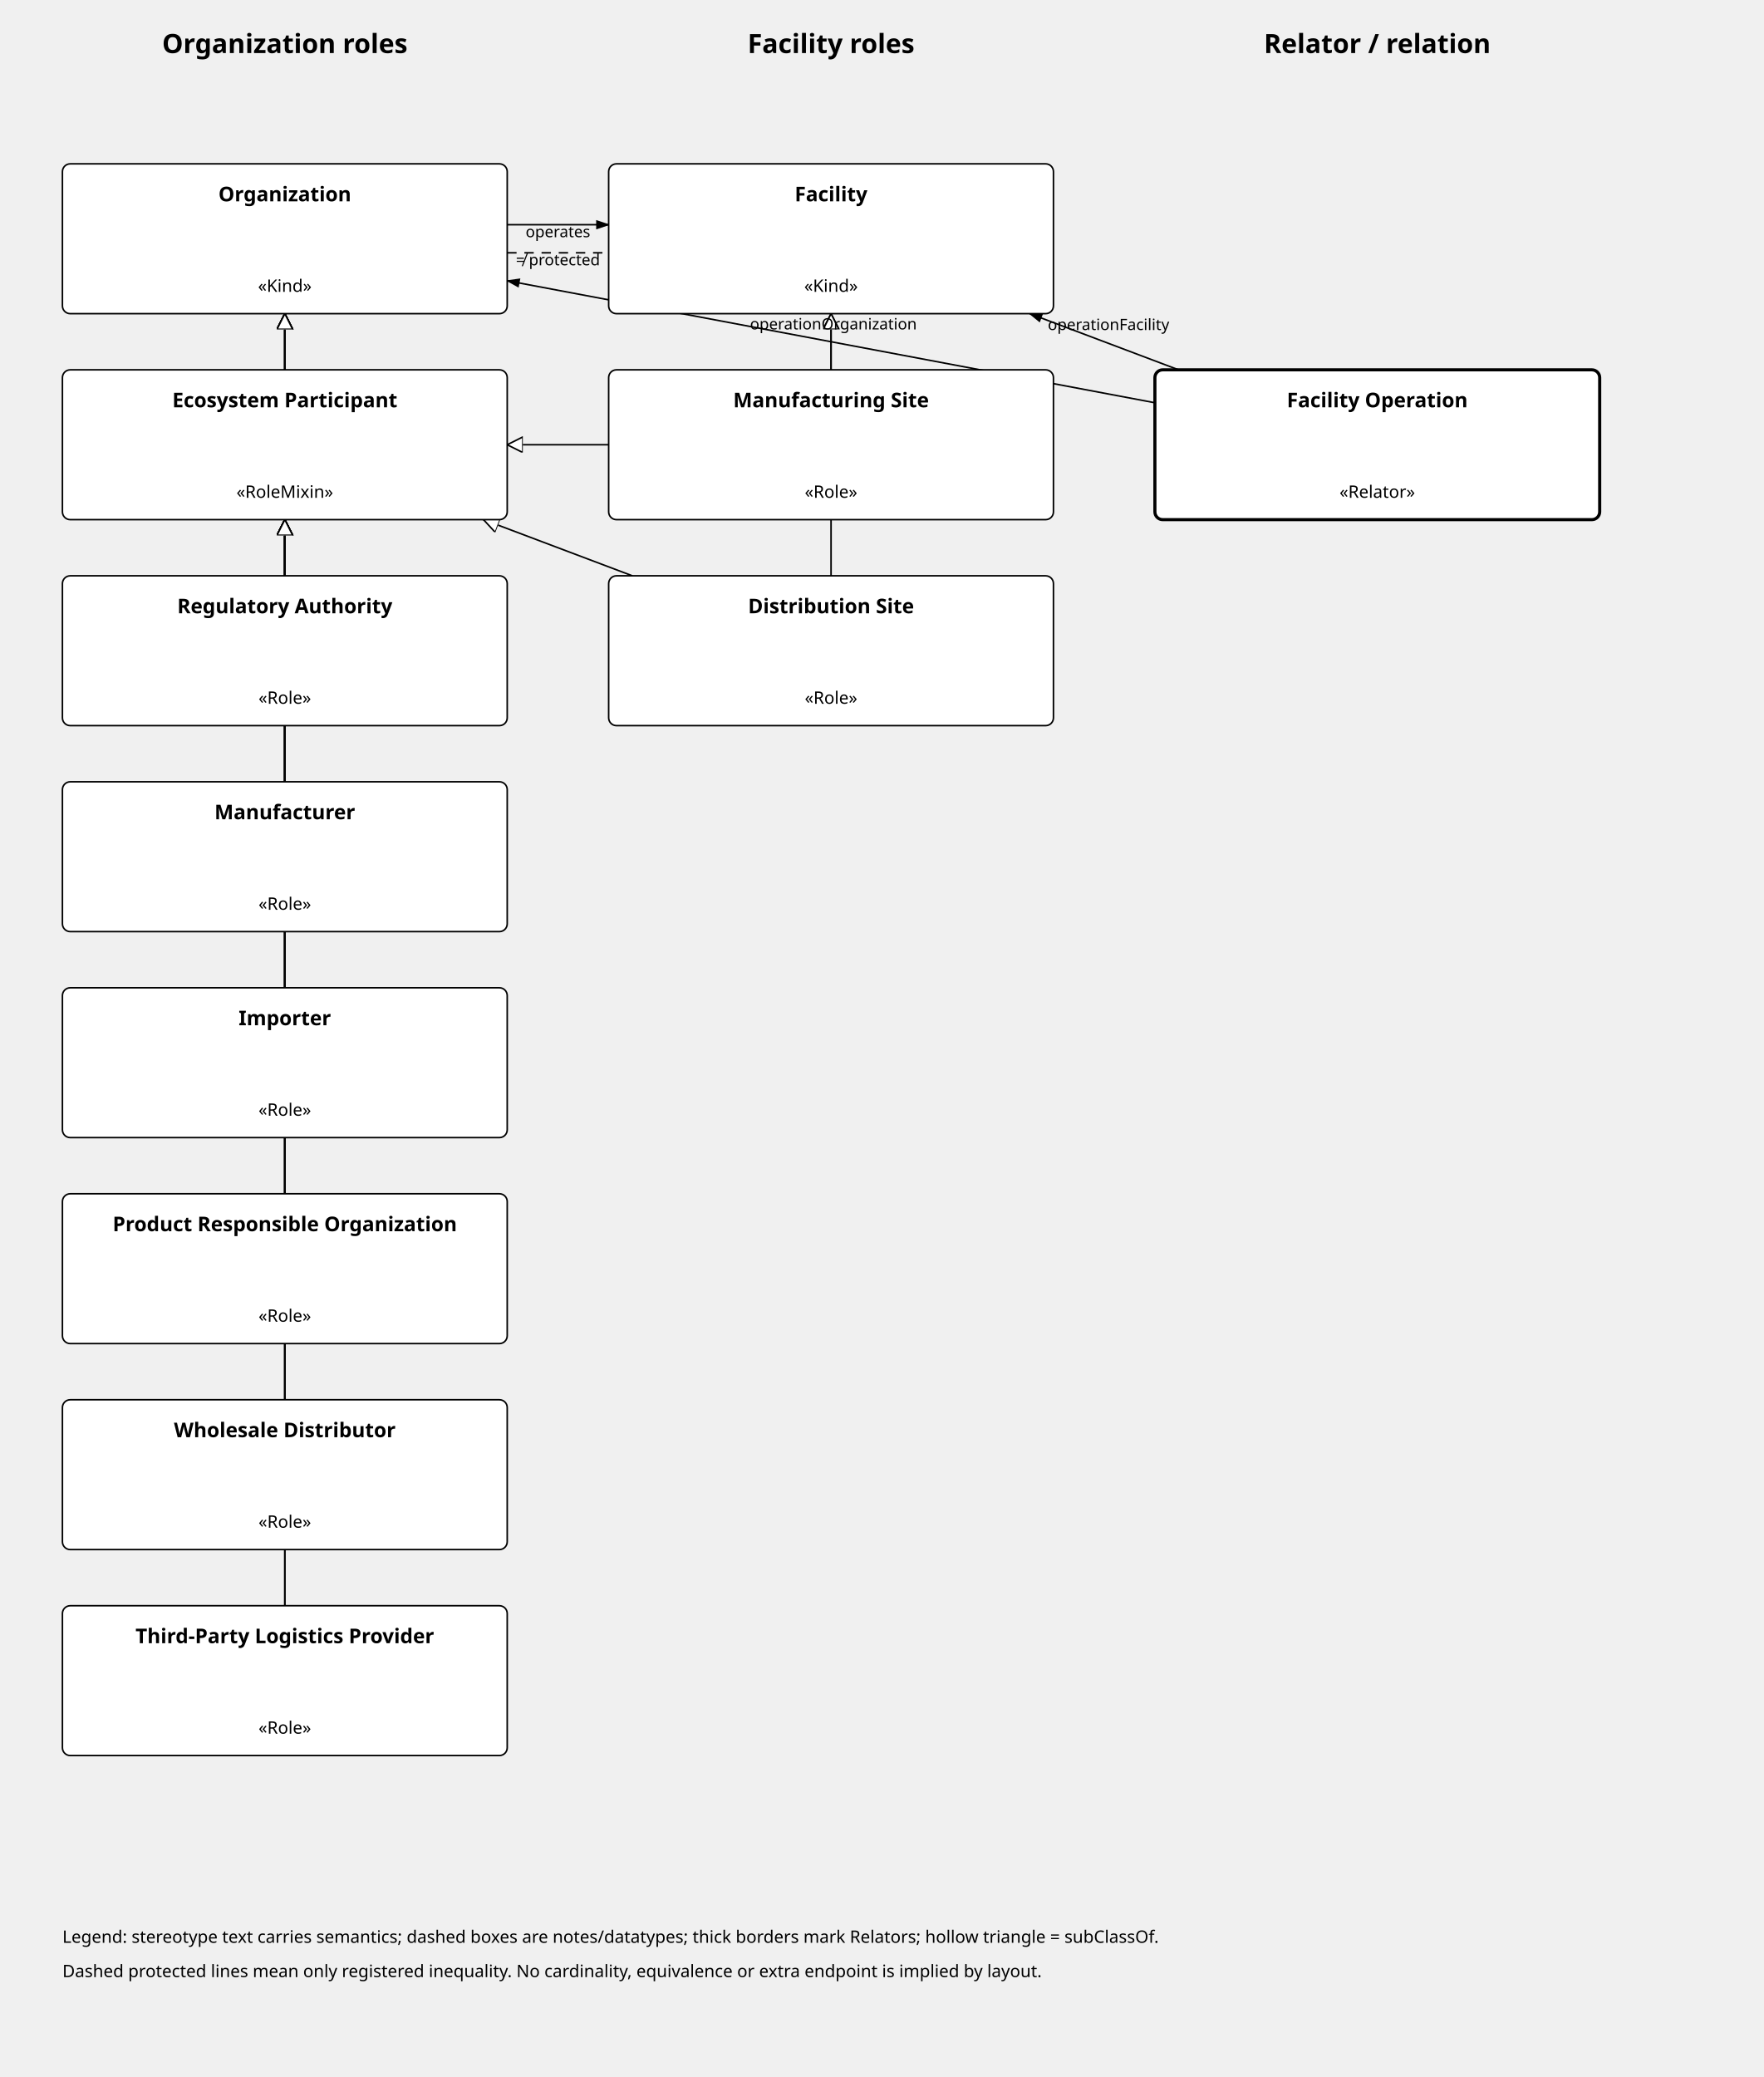
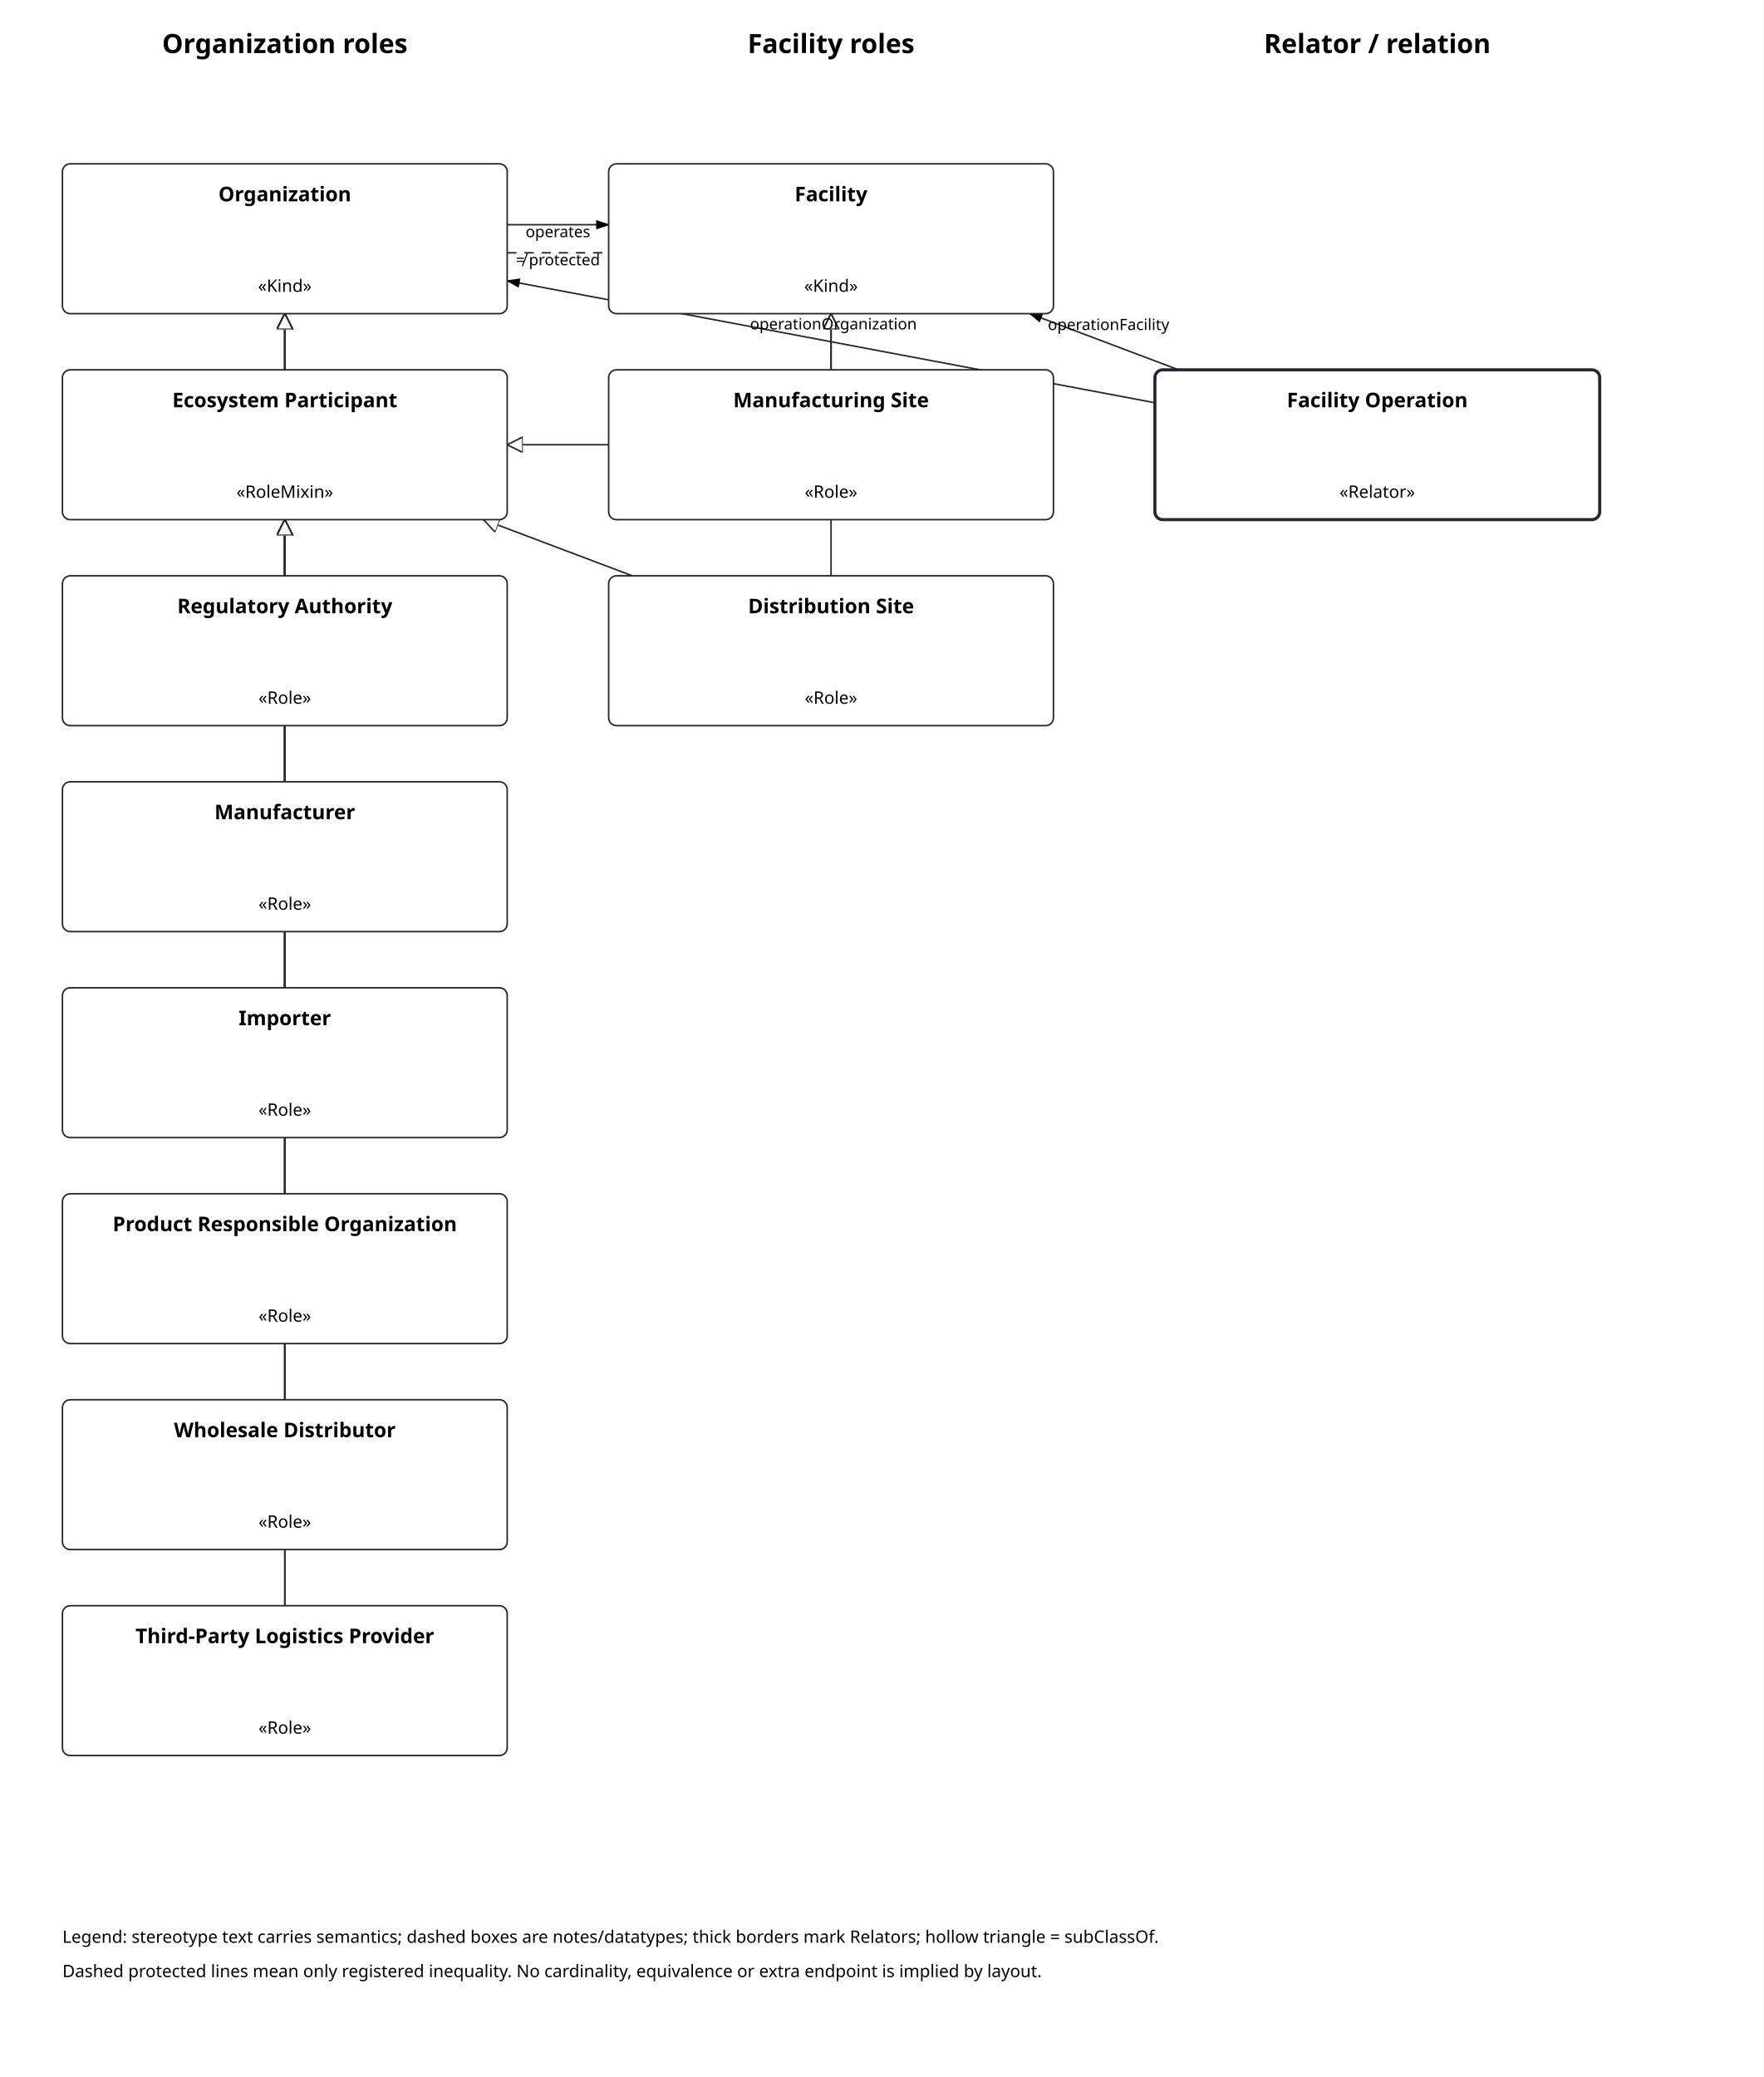
- <svg xmlns="http://www.w3.org/2000/svg" viewBox="0 0 1130 1331" role="img" aria-labelledby="title desc">
+ <svg xmlns="http://www.w3.org/2000/svg" viewBox="0 0 1130 1331" role="img" aria-labelledby="title desc" data-theme-safe="true" style="color:#24292f;background:#ffffff">
+   <rect id="diagram-background" x="0" y="0" width="100%" height="100%" fill="#ffffff" stroke="none" pointer-events="none" />
  <defs>
    <marker id="arr" markerWidth="10" markerHeight="10" refX="8" refY="3" orient="auto">
      <path d="M0,0 L0,6 L9,3 z" />
    </marker>
    <marker id="inherit" markerWidth="12" markerHeight="12" refX="10" refY="5" orient="auto">
      <path d="M0,0 L0,10 L10,5 z" fill="white" stroke="currentColor" />
    </marker>
    <style>text{font-family:sans-serif}.node{fill:white;stroke:currentColor}.note{fill:white;stroke:currentColor;stroke-dasharray:5 4}.prot{stroke-dasharray:6 5}.dtype{stroke-dasharray:4 3}.relator{stroke-width:2}.edge-label{font-size:10px}</style>
  </defs>
  <text x="182.5" y="34" text-anchor="middle" font-size="17" font-weight="bold">Organization roles</text>
  <text x="532.5" y="34" text-anchor="middle" font-size="17" font-weight="bold">Facility roles</text>
  <text x="882.5" y="34" text-anchor="middle" font-size="17" font-weight="bold">Relator / relation</text>
  <line x1="182.5" y1="369.0" x2="182.5" y2="201.0" stroke="currentColor" marker-end="url(#inherit)" />
  <line x1="182.5" y1="369.0" x2="182.5" y2="333.0" stroke="currentColor" marker-end="url(#inherit)" />
  <line x1="182.5" y1="501.0" x2="182.5" y2="201.0" stroke="currentColor" marker-end="url(#inherit)" />
  <line x1="182.5" y1="501.0" x2="182.5" y2="333.0" stroke="currentColor" marker-end="url(#inherit)" />
  <line x1="182.5" y1="633.0" x2="182.5" y2="201.0" stroke="currentColor" marker-end="url(#inherit)" />
  <line x1="182.5" y1="633.0" x2="182.5" y2="333.0" stroke="currentColor" marker-end="url(#inherit)" />
  <line x1="182.5" y1="765.0" x2="182.5" y2="201.0" stroke="currentColor" marker-end="url(#inherit)" />
  <line x1="182.5" y1="765.0" x2="182.5" y2="333.0" stroke="currentColor" marker-end="url(#inherit)" />
  <line x1="182.5" y1="897.0" x2="182.5" y2="201.0" stroke="currentColor" marker-end="url(#inherit)" />
  <line x1="182.5" y1="897.0" x2="182.5" y2="333.0" stroke="currentColor" marker-end="url(#inherit)" />
  <line x1="182.5" y1="1029.0" x2="182.5" y2="201.0" stroke="currentColor" marker-end="url(#inherit)" />
  <line x1="182.5" y1="1029.0" x2="182.5" y2="333.0" stroke="currentColor" marker-end="url(#inherit)" />
  <line x1="532.5" y1="237.0" x2="532.5" y2="201.0" stroke="currentColor" marker-end="url(#inherit)" />
  <line x1="390.0" y1="285.0" x2="325.0" y2="285.0" stroke="currentColor" marker-end="url(#inherit)" />
  <line x1="532.5" y1="369.0" x2="532.5" y2="201.0" stroke="currentColor" marker-end="url(#inherit)" />
  <line x1="405.2" y1="369.0" x2="309.8" y2="333.0" stroke="currentColor" marker-end="url(#inherit)" />
  <line x1="325.0" y1="144.0" x2="390.0" y2="144.0" stroke="currentColor" marker-end="url(#arr)" />
  <text class="edge-label" x="357.5" y="152.0" text-anchor="middle">operates</text>
  <line x1="740.0" y1="258.1" x2="325.0" y2="179.9" stroke="currentColor" marker-end="url(#arr)" />
  <text class="edge-label" x="534.0" y="211.1" text-anchor="middle">operationOrganization</text>
  <line x1="755.2" y1="237.0" x2="659.8" y2="201.0" stroke="currentColor" marker-end="url(#arr)" />
  <text class="edge-label" x="710.3" y="211.5" text-anchor="middle">operationFacility</text>
  <line class="prot" x1="325.0" y1="162.0" x2="390.0" y2="162.0" stroke="currentColor" />
  <text class="edge-label" x="357.5" y="170.0" text-anchor="middle">≠ protected</text>
  <rect class="node" x="40" y="105" width="285" height="96" rx="5" />
  <text x="182.5" y="129" text-anchor="middle" font-size="13" font-weight="bold">Organization</text>
  <text x="182.5" y="187" text-anchor="middle" font-size="11">«Kind»</text>
  <rect class="node" x="40" y="237" width="285" height="96" rx="5" />
  <text x="182.5" y="261" text-anchor="middle" font-size="13" font-weight="bold">Ecosystem Participant</text>
  <text x="182.5" y="319" text-anchor="middle" font-size="11">«RoleMixin»</text>
  <rect class="node" x="40" y="369" width="285" height="96" rx="5" />
  <text x="182.5" y="393" text-anchor="middle" font-size="13" font-weight="bold">Regulatory Authority</text>
  <text x="182.5" y="451" text-anchor="middle" font-size="11">«Role»</text>
  <rect class="node" x="40" y="501" width="285" height="96" rx="5" />
  <text x="182.5" y="525" text-anchor="middle" font-size="13" font-weight="bold">Manufacturer</text>
  <text x="182.5" y="583" text-anchor="middle" font-size="11">«Role»</text>
  <rect class="node" x="40" y="633" width="285" height="96" rx="5" />
  <text x="182.5" y="657" text-anchor="middle" font-size="13" font-weight="bold">Importer</text>
  <text x="182.5" y="715" text-anchor="middle" font-size="11">«Role»</text>
  <rect class="node" x="40" y="765" width="285" height="96" rx="5" />
  <text x="182.5" y="789" text-anchor="middle" font-size="13" font-weight="bold">Product Responsible Organization</text>
  <text x="182.5" y="847" text-anchor="middle" font-size="11">«Role»</text>
  <rect class="node" x="40" y="897" width="285" height="96" rx="5" />
  <text x="182.5" y="921" text-anchor="middle" font-size="13" font-weight="bold">Wholesale Distributor</text>
  <text x="182.5" y="979" text-anchor="middle" font-size="11">«Role»</text>
  <rect class="node" x="40" y="1029" width="285" height="96" rx="5" />
  <text x="182.5" y="1053" text-anchor="middle" font-size="13" font-weight="bold">Third-Party Logistics Provider</text>
  <text x="182.5" y="1111" text-anchor="middle" font-size="11">«Role»</text>
  <rect class="node" x="390" y="105" width="285" height="96" rx="5" />
  <text x="532.5" y="129" text-anchor="middle" font-size="13" font-weight="bold">Facility</text>
  <text x="532.5" y="187" text-anchor="middle" font-size="11">«Kind»</text>
  <rect class="node" x="390" y="237" width="285" height="96" rx="5" />
  <text x="532.5" y="261" text-anchor="middle" font-size="13" font-weight="bold">Manufacturing Site</text>
  <text x="532.5" y="319" text-anchor="middle" font-size="11">«Role»</text>
  <rect class="node" x="390" y="369" width="285" height="96" rx="5" />
  <text x="532.5" y="393" text-anchor="middle" font-size="13" font-weight="bold">Distribution Site</text>
  <text x="532.5" y="451" text-anchor="middle" font-size="11">«Role»</text>
  <rect class="node relator" x="740" y="237" width="285" height="96" rx="5" />
  <text x="882.5" y="261" text-anchor="middle" font-size="13" font-weight="bold">Facility Operation</text>
  <text x="882.5" y="319" text-anchor="middle" font-size="11">«Relator»</text>
  <text x="40" y="1245" font-size="11">Legend: stereotype text carries semantics; dashed boxes are notes/datatypes; thick borders mark Relators; hollow triangle = subClassOf.</text>
  <text x="40" y="1267" font-size="11">Dashed protected lines mean only registered inequality. No cardinality, equivalence or extra endpoint is implied by layout.</text>
</svg>
